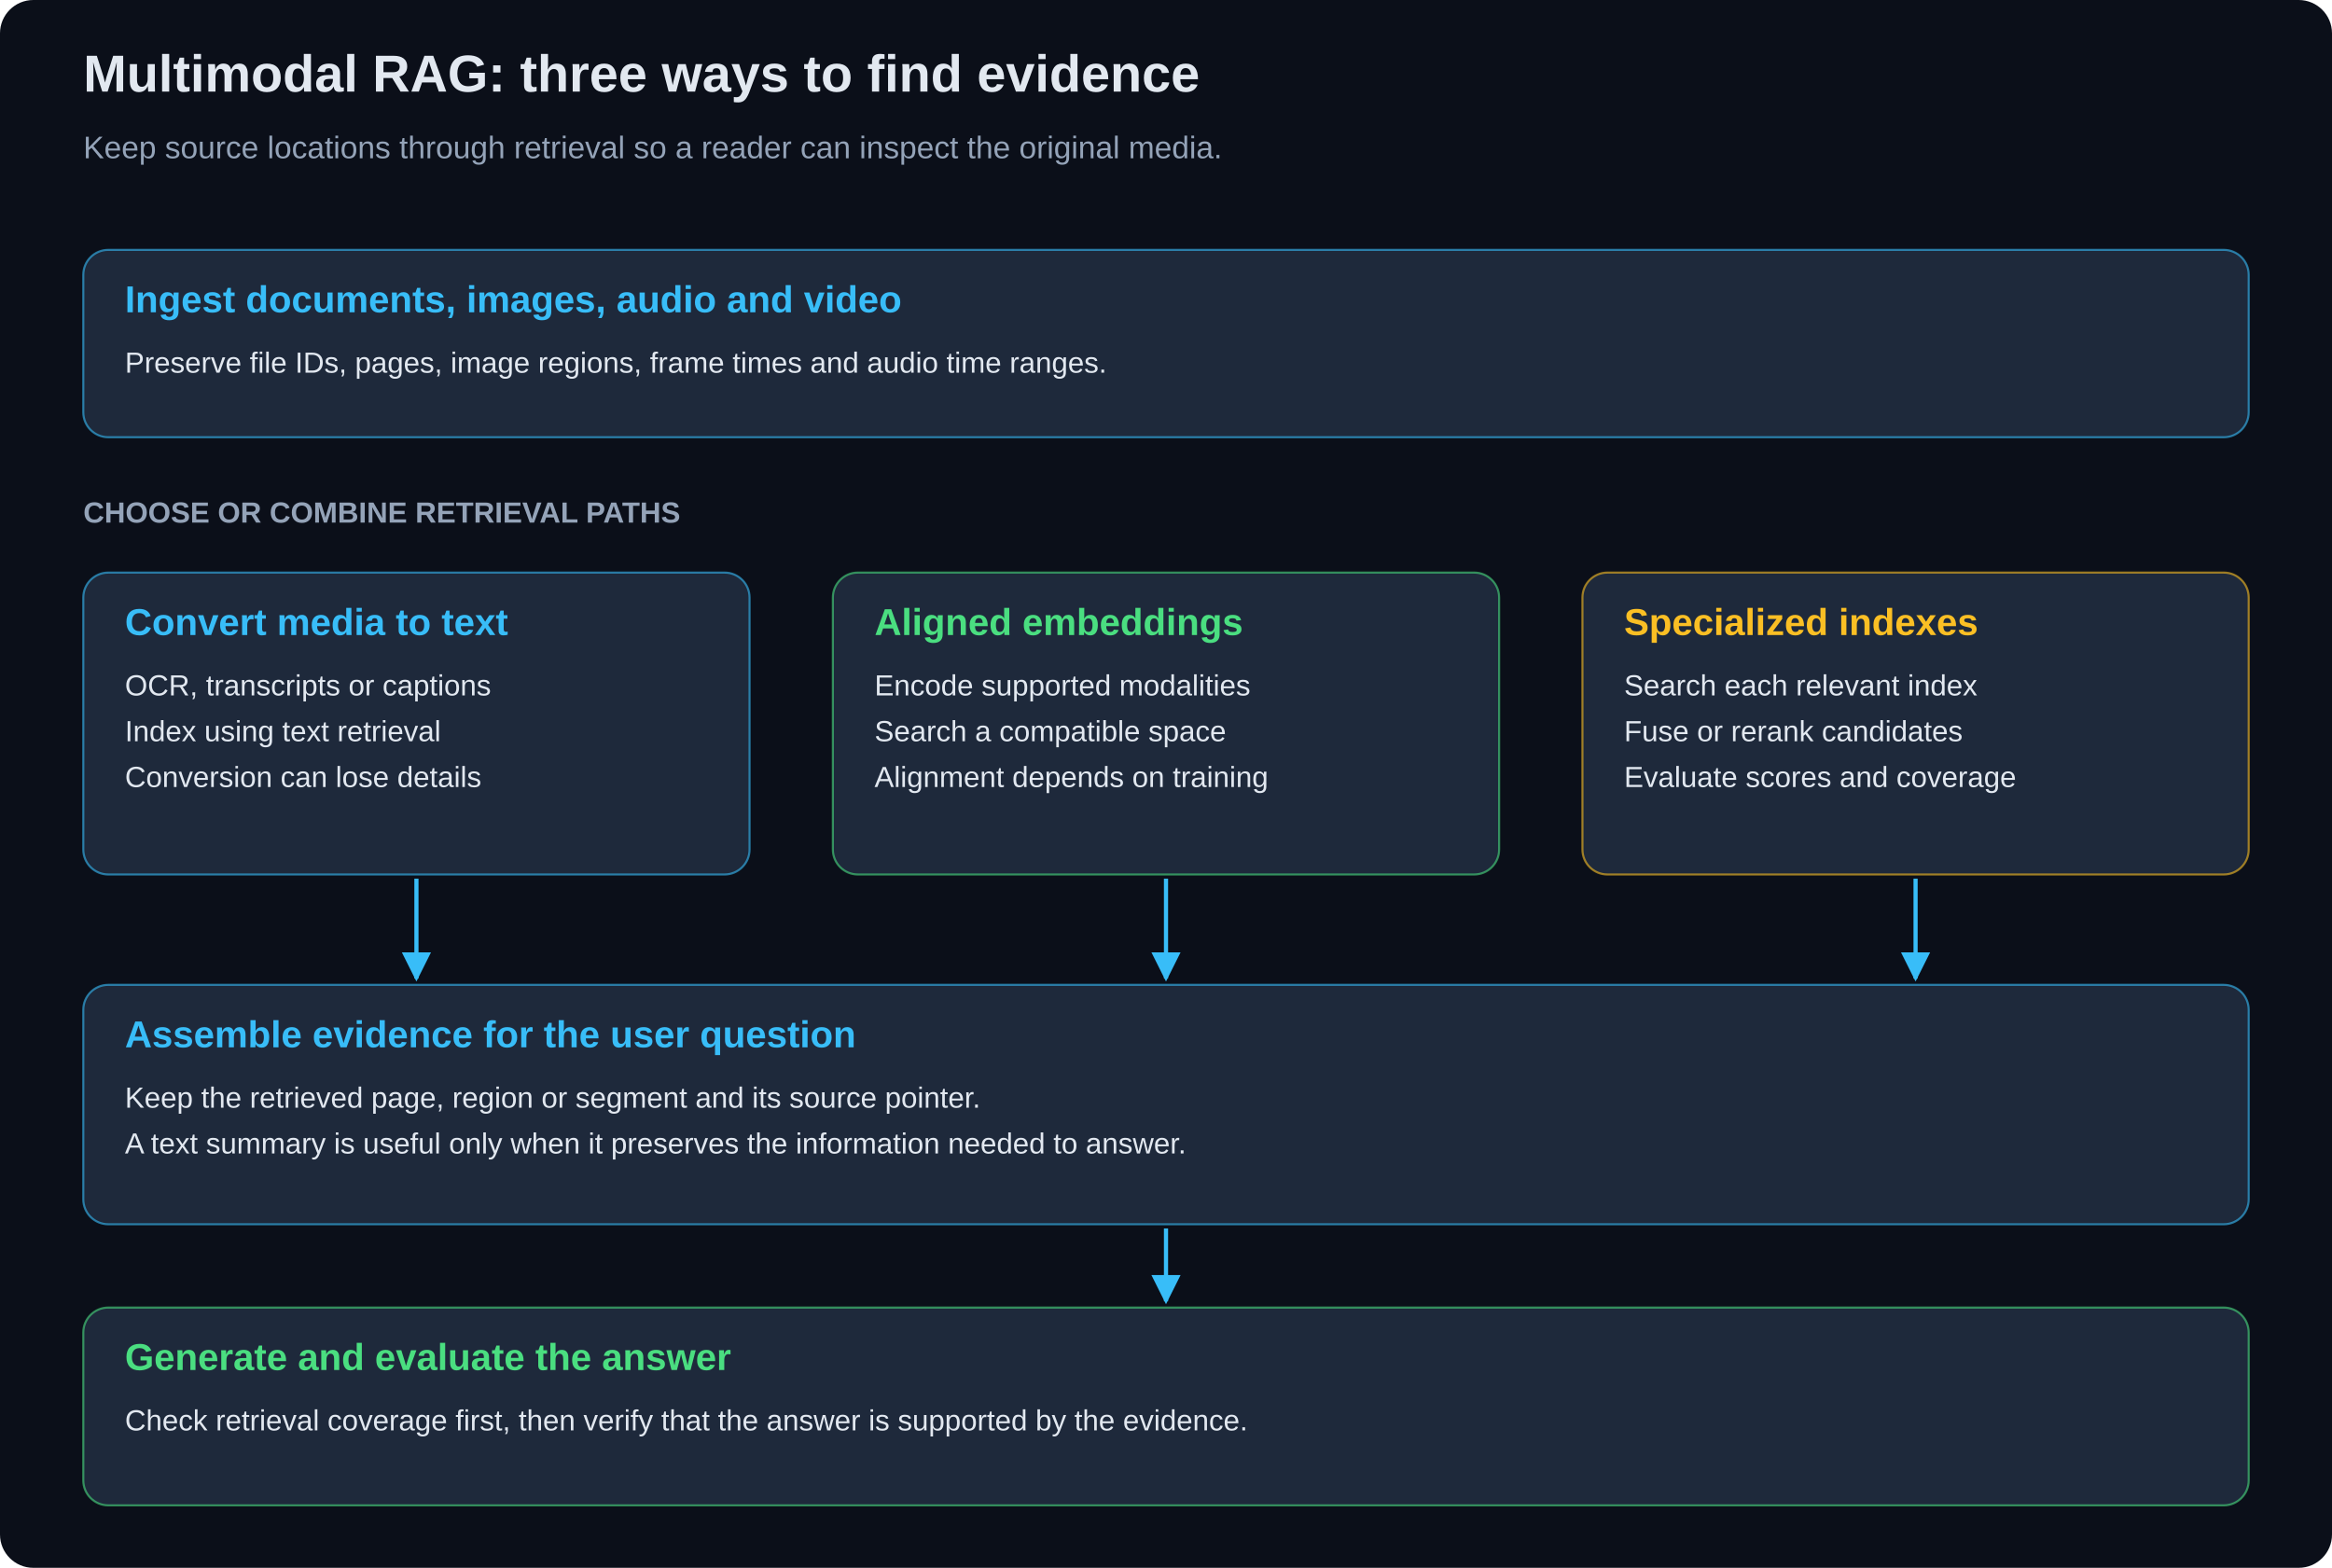
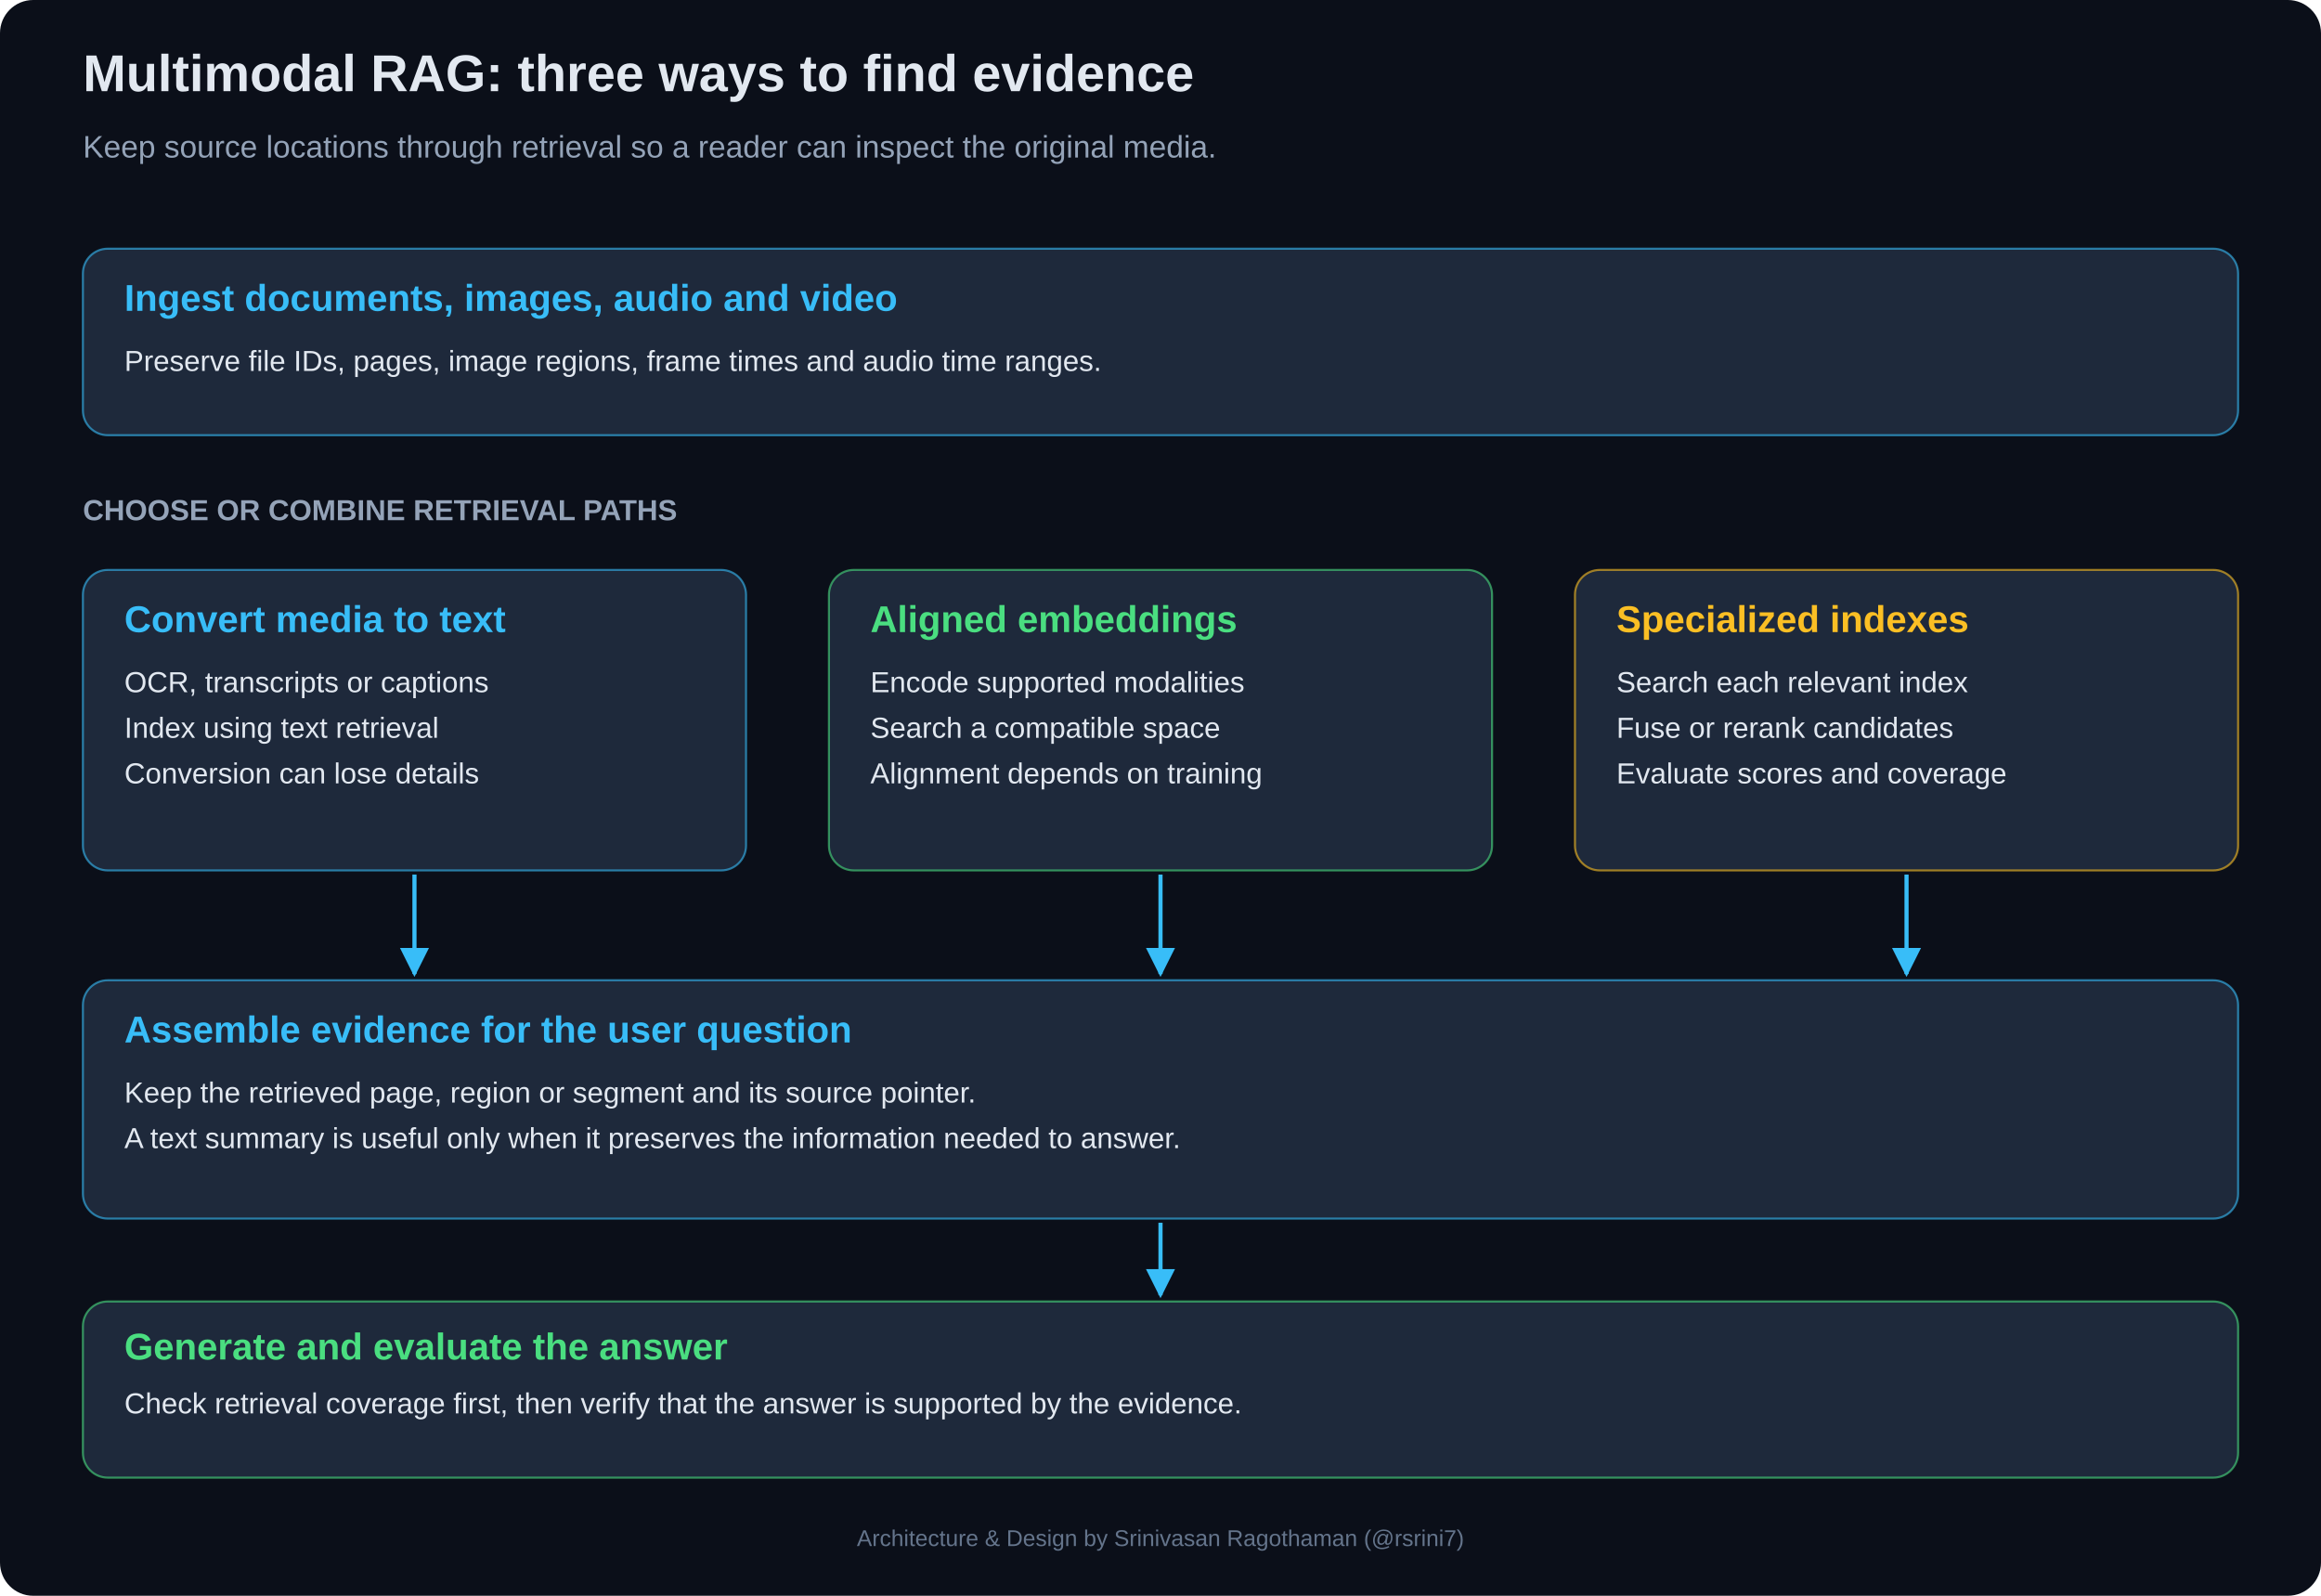
- <svg xmlns="http://www.w3.org/2000/svg" viewBox="0 0 1120 753" width="1120" role="img" aria-labelledby="title desc">
+ <svg xmlns="http://www.w3.org/2000/svg" viewBox="0 0 1120 770" width="1120" role="img" aria-labelledby="title desc">
  <defs>
    <marker id="arrow" viewBox="0 0 10 10" refX="9" refY="5" markerWidth="7" markerHeight="7" orient="auto">
      <path d="M 0 0 L 10 5 L 0 10 z" fill="#38bdf8" />
    </marker>
  </defs>
-   <rect width="1120" height="753" rx="16" fill="#0b0f19" />
+   <rect width="1120" height="770" rx="16" fill="#0b0f19" />
  <text x="40" y="44" font-family="Arial, Helvetica, sans-serif" font-size="25" fill="#e2e8f0" font-weight="700">Multimodal RAG: three ways to find evidence</text>
  <text x="40" y="76" font-family="Arial, Helvetica, sans-serif" font-size="15" fill="#94a3b8">Keep source locations through retrieval so a reader can inspect the original media.</text>
  <rect x="40" y="120" width="1040" height="90" rx="12" fill="#1e293b" stroke="#38bdf8" stroke-opacity="0.6" />
  <text x="60" y="150" font-family="Arial, Helvetica, sans-serif" font-size="18" fill="#38bdf8" font-weight="700">Ingest documents, images, audio and video</text>
  <text x="60" y="179" font-family="Arial, Helvetica, sans-serif" font-size="14" fill="#e2e8f0">Preserve file IDs, pages, image regions, frame times and audio time ranges.</text>
  <text x="40" y="251" font-family="Arial, Helvetica, sans-serif" font-size="14" fill="#94a3b8" font-weight="700">CHOOSE OR COMBINE RETRIEVAL PATHS</text>
  <rect x="40" y="275" width="320" height="145" rx="12" fill="#1e293b" stroke="#38bdf8" stroke-opacity="0.6" />
  <text x="60" y="305" font-family="Arial, Helvetica, sans-serif" font-size="18" fill="#38bdf8" font-weight="700">Convert media to text</text>
  <text x="60" y="334" font-family="Arial, Helvetica, sans-serif" font-size="14" fill="#e2e8f0">OCR, transcripts or captions</text>
  <text x="60" y="356" font-family="Arial, Helvetica, sans-serif" font-size="14" fill="#e2e8f0">Index using text retrieval</text>
  <text x="60" y="378" font-family="Arial, Helvetica, sans-serif" font-size="14" fill="#e2e8f0">Conversion can lose details</text>
  <rect x="400" y="275" width="320" height="145" rx="12" fill="#1e293b" stroke="#4ade80" stroke-opacity="0.6" />
  <text x="420" y="305" font-family="Arial, Helvetica, sans-serif" font-size="18" fill="#4ade80" font-weight="700">Aligned embeddings</text>
  <text x="420" y="334" font-family="Arial, Helvetica, sans-serif" font-size="14" fill="#e2e8f0">Encode supported modalities</text>
  <text x="420" y="356" font-family="Arial, Helvetica, sans-serif" font-size="14" fill="#e2e8f0">Search a compatible space</text>
  <text x="420" y="378" font-family="Arial, Helvetica, sans-serif" font-size="14" fill="#e2e8f0">Alignment depends on training</text>
  <rect x="760" y="275" width="320" height="145" rx="12" fill="#1e293b" stroke="#fbbf24" stroke-opacity="0.6" />
  <text x="780" y="305" font-family="Arial, Helvetica, sans-serif" font-size="18" fill="#fbbf24" font-weight="700">Specialized indexes</text>
  <text x="780" y="334" font-family="Arial, Helvetica, sans-serif" font-size="14" fill="#e2e8f0">Search each relevant index</text>
  <text x="780" y="356" font-family="Arial, Helvetica, sans-serif" font-size="14" fill="#e2e8f0">Fuse or rerank candidates</text>
  <text x="780" y="378" font-family="Arial, Helvetica, sans-serif" font-size="14" fill="#e2e8f0">Evaluate scores and coverage</text>
  <path d="M 200 422 L 200 470" fill="none" stroke="#38bdf8" stroke-width="2" marker-end="url(#arrow)" />
  <path d="M 560 422 L 560 470" fill="none" stroke="#38bdf8" stroke-width="2" marker-end="url(#arrow)" />
  <path d="M 920 422 L 920 470" fill="none" stroke="#38bdf8" stroke-width="2" marker-end="url(#arrow)" />
  <rect x="40" y="473" width="1040" height="115" rx="12" fill="#1e293b" stroke="#38bdf8" stroke-opacity="0.6" />
  <text x="60" y="503" font-family="Arial, Helvetica, sans-serif" font-size="18" fill="#38bdf8" font-weight="700">Assemble evidence for the user question</text>
  <text x="60" y="532" font-family="Arial, Helvetica, sans-serif" font-size="14" fill="#e2e8f0">Keep the retrieved page, region or segment and its source pointer.</text>
  <text x="60" y="554" font-family="Arial, Helvetica, sans-serif" font-size="14" fill="#e2e8f0">A text summary is useful only when it preserves the information needed to answer.</text>
  <path d="M 560 590 L 560 625" fill="none" stroke="#38bdf8" stroke-width="2" marker-end="url(#arrow)" />
-   <rect x="40" y="628" width="1040" height="95" rx="12" fill="#1e293b" stroke="#4ade80" stroke-opacity="0.6" />
-   <text x="60" y="658" font-family="Arial, Helvetica, sans-serif" font-size="18" fill="#4ade80" font-weight="700">Generate and evaluate the answer</text>
-   <text x="60" y="687" font-family="Arial, Helvetica, sans-serif" font-size="14" fill="#e2e8f0">Check retrieval coverage first, then verify that the answer is supported by the evidence.</text>
+   <rect x="40" y="628" width="1040" height="85" rx="12" fill="#1e293b" stroke="#4ade80" stroke-opacity="0.6" />
+   <text x="60" y="656" font-family="Arial, Helvetica, sans-serif" font-size="18" fill="#4ade80" font-weight="700">Generate and evaluate the answer</text>
+   <text x="60" y="682" font-family="Arial, Helvetica, sans-serif" font-size="14" fill="#e2e8f0">Check retrieval coverage first, then verify that the answer is supported by the evidence.</text>
+   <text x="560" y="746" font-family="Arial, Helvetica, sans-serif" font-size="11" fill="#64748b" text-anchor="middle">Architecture &amp; Design by Srinivasan Ragothaman (@rsrini7)</text>
</svg>
